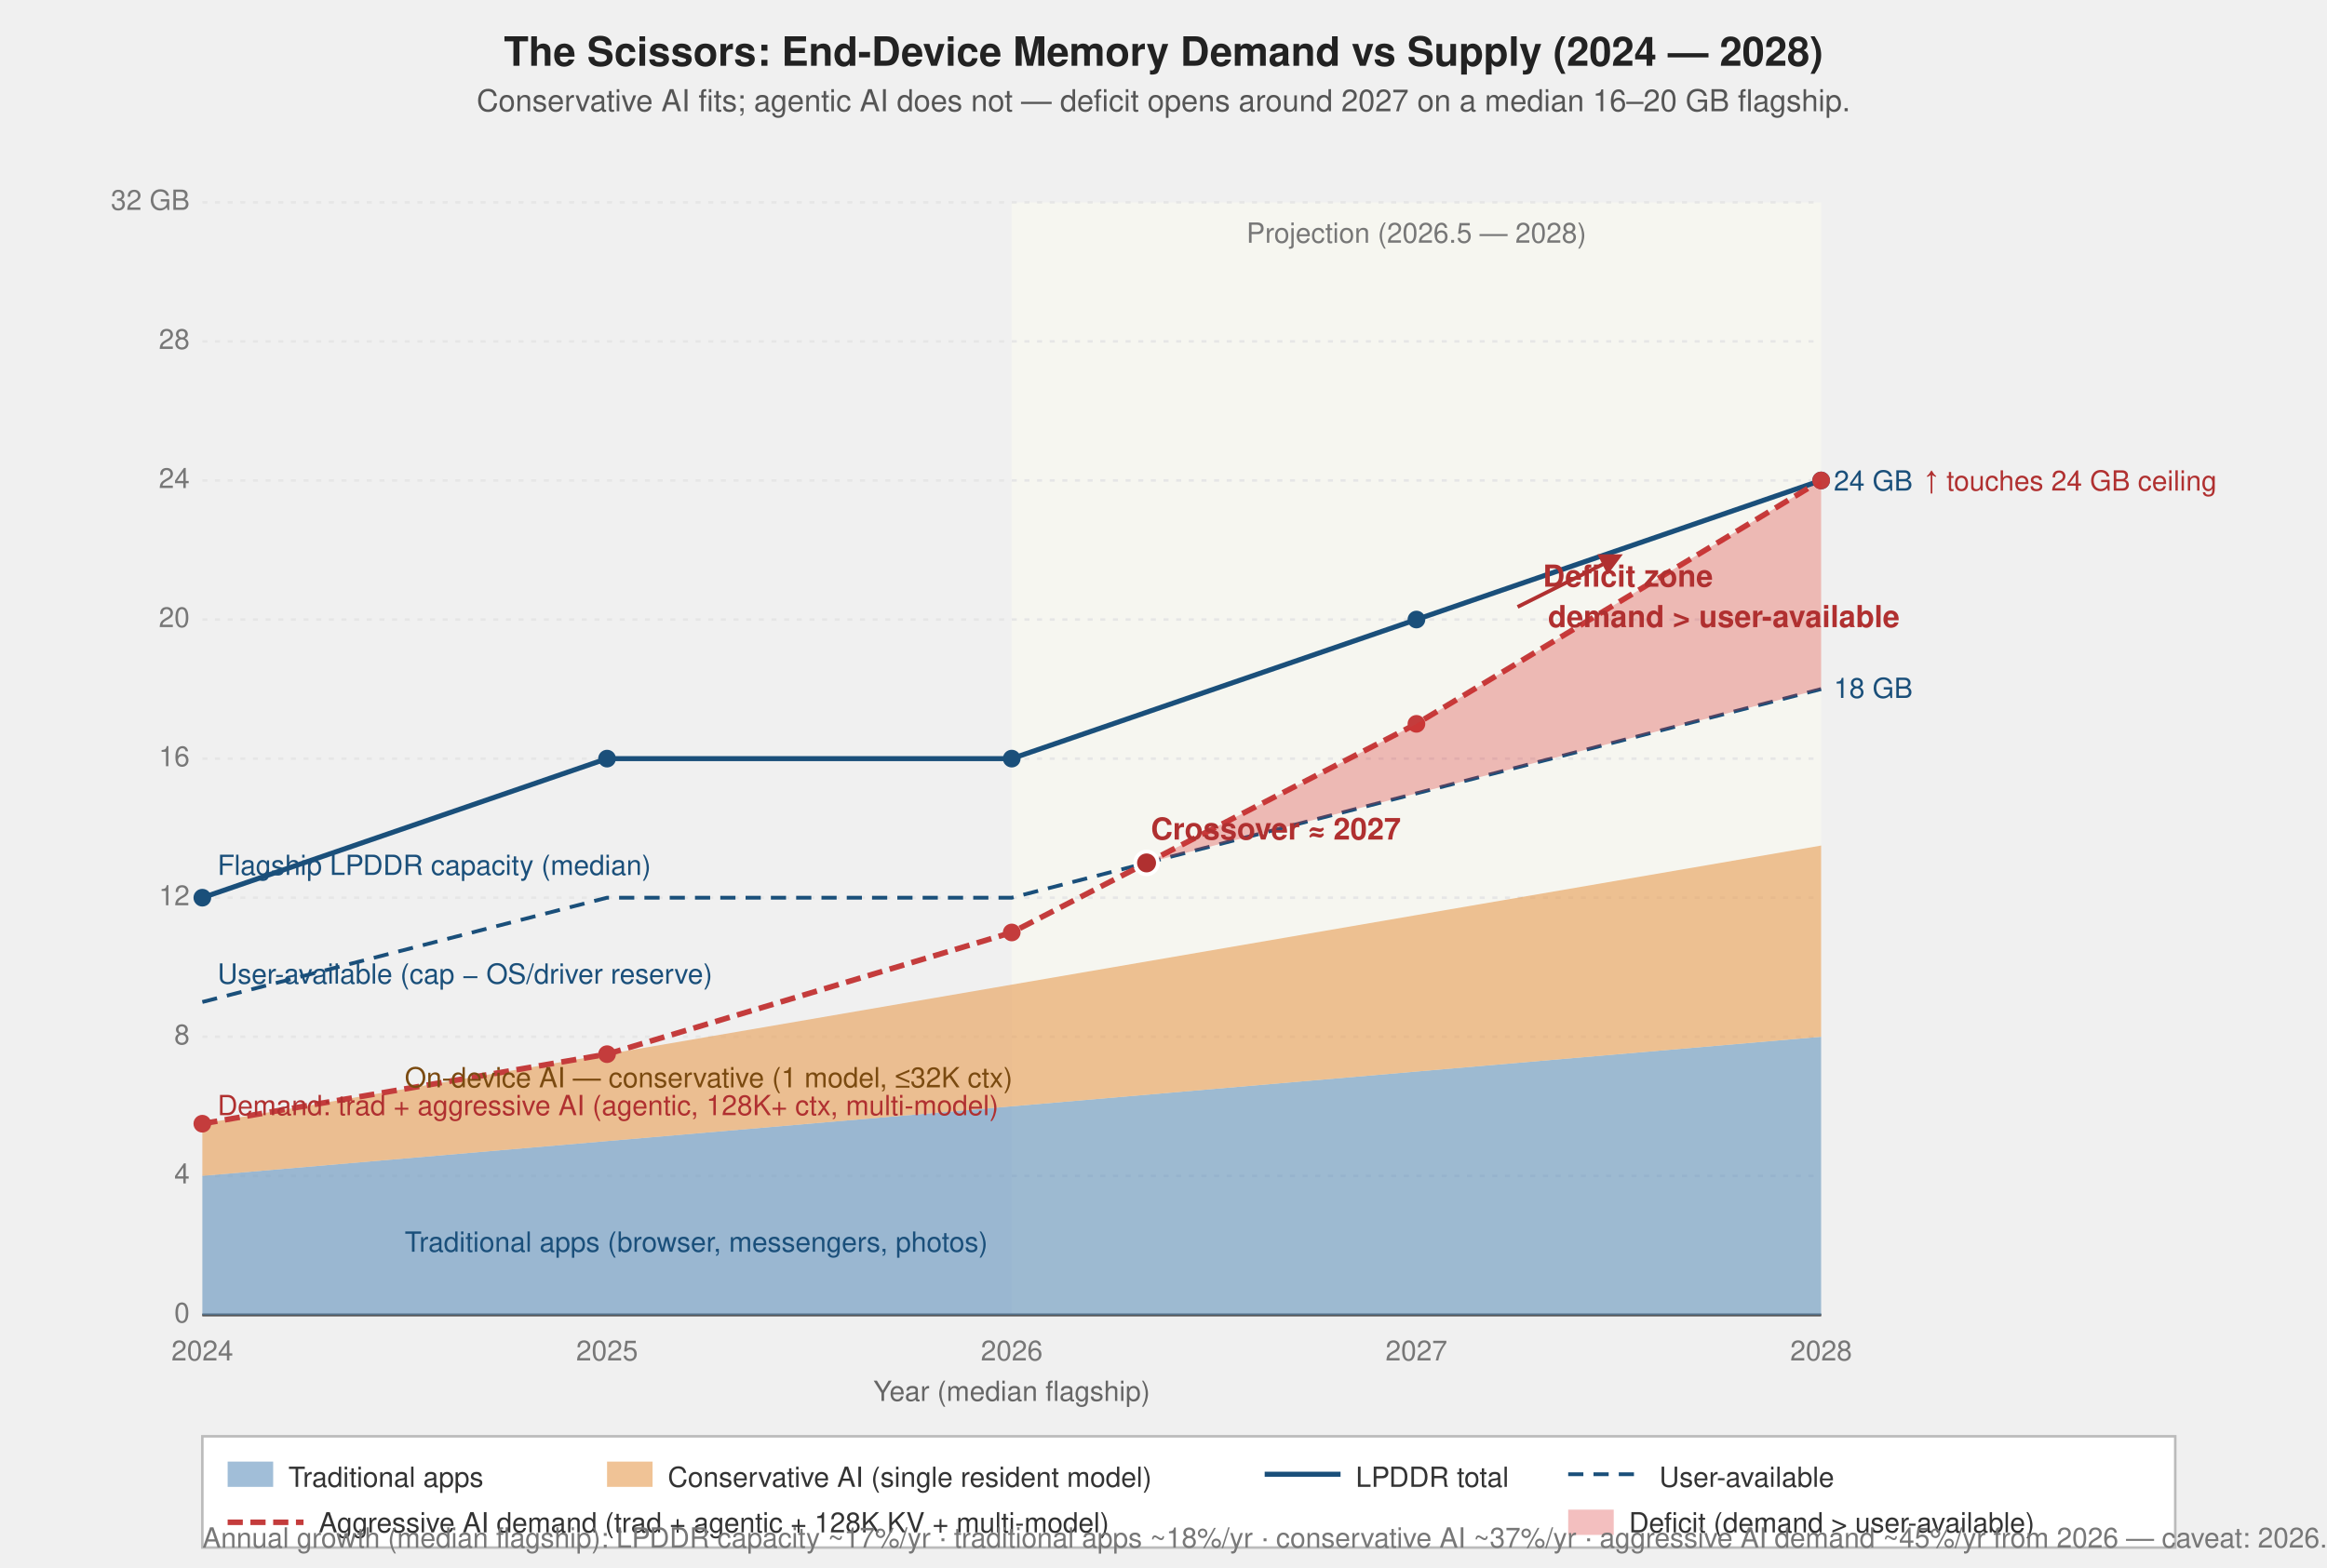
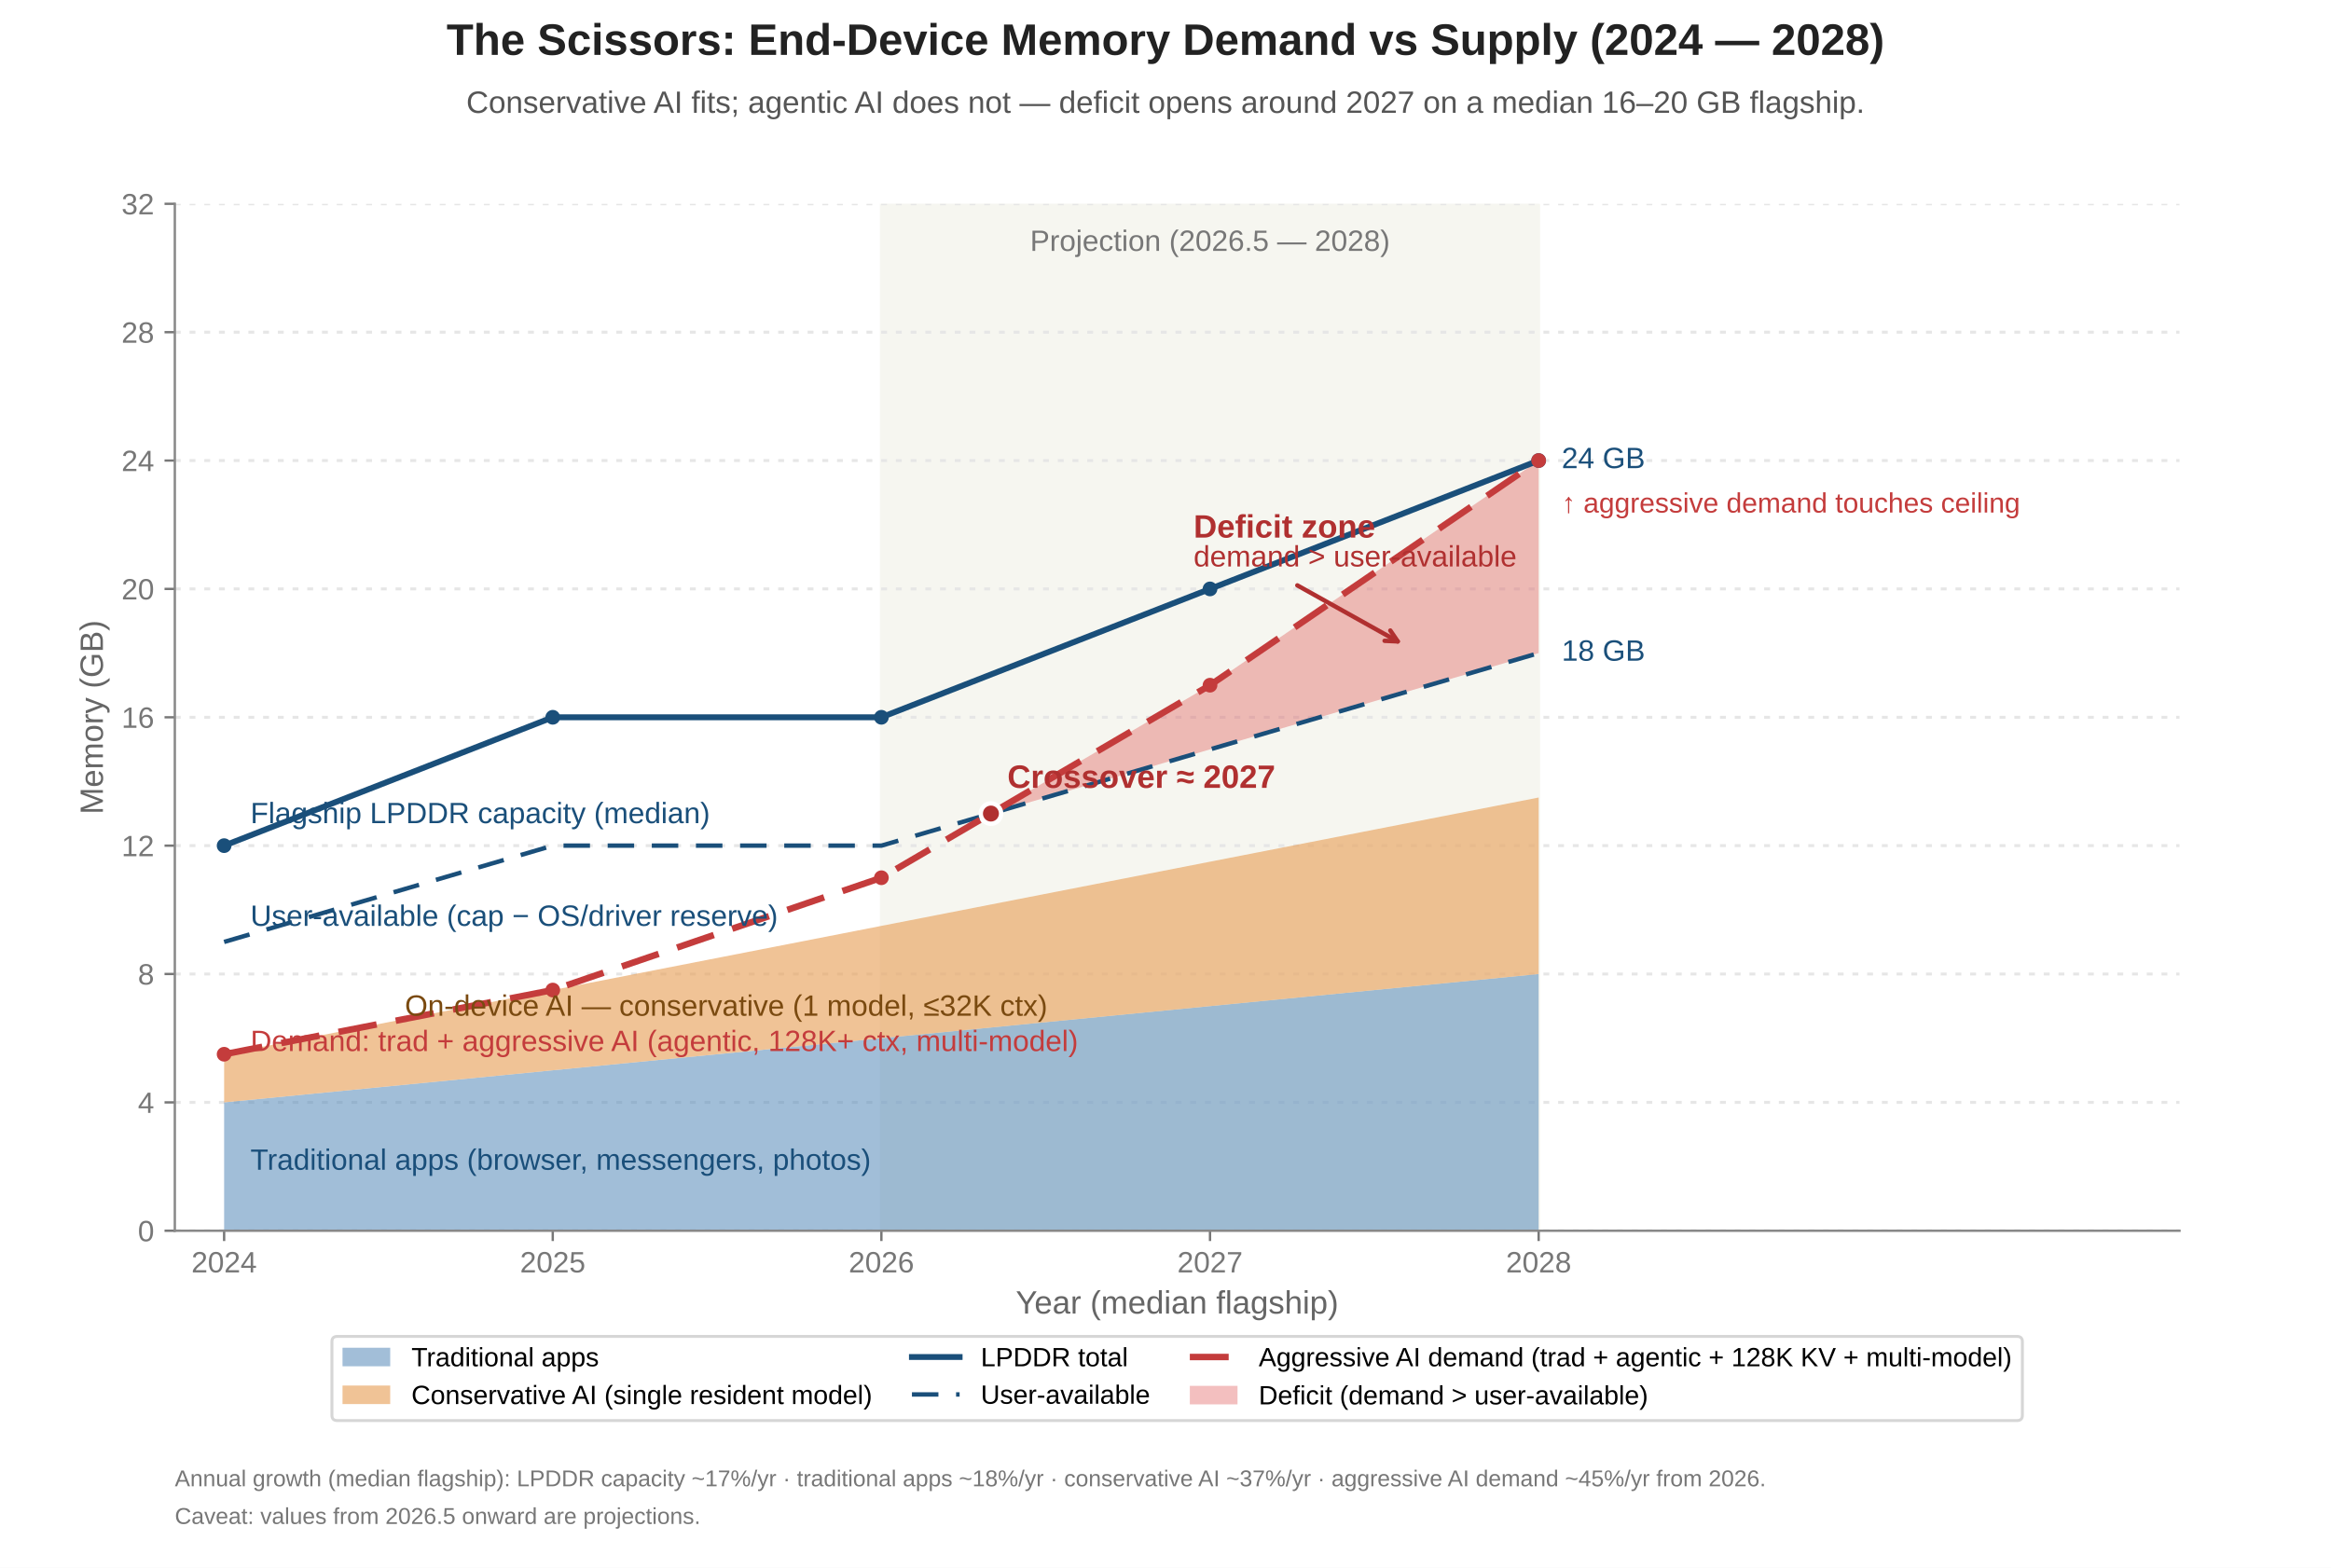
- <svg xmlns="http://www.w3.org/2000/svg" viewBox="0 0 920 620" font-family="system-ui, -apple-system, Helvetica, Arial, sans-serif" font-size="12">
-   <style>
-     .title    { font-size: 16px; font-weight: 600; fill: #222; }
-     .subtitle { font-size: 12px; fill: #555; }
-     .axis     { stroke: #555; stroke-width: 1; }
-     .grid     { stroke: #e6e6e6; stroke-width: 1; stroke-dasharray: 2,3; }
-     .label    { fill: #333; }
-     .muted    { fill: #777; font-size: 11px; }
-     .ann      { fill: #333; font-size: 11px; }
-     .annbold  { fill: #b03030; font-size: 12px; font-weight: 600; }
- 
-     .area-trad   { fill: #5589b8; fill-opacity: 0.55; stroke: none; }
-     .area-aiCons { fill: #e8a35e; fill-opacity: 0.65; stroke: none; }
- 
-     .line-cap        { stroke: #1a4f7a; stroke-width: 2; fill: none; }
-     .line-userAvail  { stroke: #1a4f7a; stroke-width: 1.5; fill: none; stroke-dasharray: 6,4; }
-     .line-aggressive { stroke: #c43c3c; stroke-width: 2.2; fill: none; stroke-dasharray: 6,3; }
- 
-     .deficit { fill: #d62828; fill-opacity: 0.30; stroke: none; }
-     .projection-bg { fill: #f6f6f0; }
- 
-     .dot-cap        { fill: #1a4f7a; }
-     .dot-aggressive { fill: #c43c3c; }
- 
-     .leg-box  { fill: white; stroke: #bbb; }
-   </style>
-   <text x="460" y="26" text-anchor="middle" class="title">The Scissors: End-Device Memory Demand vs Supply (2024 — 2028)</text>
-   <text x="460" y="44" text-anchor="middle" class="subtitle">Conservative AI fits; agentic AI does not — deficit opens around 2027 on a median 16–20 GB flagship.</text>
-   <rect x="400" y="80" width="320" height="440" class="projection-bg" />
-   <text x="560" y="96" text-anchor="middle" class="muted">Projection (2026.5 — 2028)</text>
-   <g>
-     <line x1="80" x2="720" y1="520" y2="520" class="axis" />
-     <text x="75" y="523" text-anchor="end" class="muted">0</text>
-     <line x1="80" x2="720" y1="465" y2="465" class="grid" />
-     <text x="75" y="468" text-anchor="end" class="muted">4</text>
-     <line x1="80" x2="720" y1="410" y2="410" class="grid" />
-     <text x="75" y="413" text-anchor="end" class="muted">8</text>
-     <line x1="80" x2="720" y1="355" y2="355" class="grid" />
-     <text x="75" y="358" text-anchor="end" class="muted">12</text>
-     <line x1="80" x2="720" y1="300" y2="300" class="grid" />
-     <text x="75" y="303" text-anchor="end" class="muted">16</text>
-     <line x1="80" x2="720" y1="245" y2="245" class="grid" />
-     <text x="75" y="248" text-anchor="end" class="muted">20</text>
-     <line x1="80" x2="720" y1="190" y2="190" class="grid" />
-     <text x="75" y="193" text-anchor="end" class="muted">24</text>
-     <line x1="80" x2="720" y1="135" y2="135" class="grid" />
-     <text x="75" y="138" text-anchor="end" class="muted">28</text>
-     <line x1="80" x2="720" y1="80" y2="80" class="grid" />
-     <text x="75" y="83" text-anchor="end" class="muted">32 GB</text>
-   </g>
-   <g class="muted">
-     <line x1="80" x2="720" y1="520" y2="520" class="axis" />
-     <text x="80" y="538" text-anchor="middle">2024</text>
-     <text x="240" y="538" text-anchor="middle">2025</text>
-     <text x="400" y="538" text-anchor="middle">2026</text>
-     <text x="560" y="538" text-anchor="middle">2027</text>
-     <text x="720" y="538" text-anchor="middle">2028</text>
-     <text x="400" y="554" text-anchor="middle" fill="#666" font-size="11">Year (median flagship)</text>
-   </g>
-   <polygon class="area-trad" points="80,520 240,520 400,520 560,520 720,520             720,410 560,423.75 400,437.5 240,451.25 80,465" />
-   <polygon class="area-aiCons" points="80,465 240,451.25 400,437.5 560,423.75 720,410             720,334.38 560,361.88 400,389.38 240,416.88 80,444.38" />
-   <polyline class="line-cap" points="80,355 240,300 400,300 560,245 720,190" />
-   <g>
-     <circle cx="80" cy="355" r="3.5" class="dot-cap" />
-     <circle cx="240" cy="300" r="3.5" class="dot-cap" />
-     <circle cx="400" cy="300" r="3.5" class="dot-cap" />
-     <circle cx="560" cy="245" r="3.5" class="dot-cap" />
-     <circle cx="720" cy="190" r="3.5" class="dot-cap" />
-   </g>
-   <polyline class="line-userAvail" points="80,396.25 240,355 400,355 560,313.75 720,272.5" />
-   <polyline class="line-aggressive" points="80,444.38 240,416.88 400,368.75 560,286.25 720,190" />
-   <g>
-     <circle cx="80" cy="444.38" r="3.5" class="dot-aggressive" />
-     <circle cx="240" cy="416.88" r="3.5" class="dot-aggressive" />
-     <circle cx="400" cy="368.75" r="3.5" class="dot-aggressive" />
-     <circle cx="560" cy="286.25" r="3.5" class="dot-aggressive" />
-     <circle cx="720" cy="190" r="3.5" class="dot-aggressive" />
-   </g>
-   <polygon class="deficit" points="453.3,341.25 560,286.25 720,190             720,272.5 560,313.75 453.3,341.25" />
-   <line x1="600" y1="240" x2="640" y2="220" stroke="#b03030" stroke-width="1.5" marker-end="url(#arrowR)" />
-   <text x="610" y="232" class="annbold">Deficit zone</text>
-   <text x="612" y="248" class="annbold" font-size="11" font-weight="500">demand &gt; user-available</text>
-   <circle cx="453.3" cy="341.25" r="4.5" fill="#b03030" stroke="#fff" stroke-width="1.5" />
-   <text x="455" y="332" class="annbold">Crossover ≈ 2027</text>
-   <g class="ann">
-     <text x="160" y="495" fill="#1a4f7a">Traditional apps (browser, messengers, photos)</text>
-     <text x="160" y="430" fill="#7a4a10">On-device AI — conservative (1 model, ≤32K ctx)</text>
-     <text x="86" y="346" fill="#1a4f7a">Flagship LPDDR capacity (median)</text>
-     <text x="725" y="194" fill="#1a4f7a">24 GB</text>
-     <text x="80" y="346" text-anchor="end" class="muted" />
-     <text x="86" y="389" fill="#1a4f7a">User-available (cap − OS/driver reserve)</text>
-     <text x="725" y="276" fill="#1a4f7a">18 GB</text>
-     <text x="86" y="441" fill="#b03030">Demand: trad + aggressive AI (agentic, 128K+ ctx, multi-model)</text>
-     <text x="725" y="194" fill="#b03030" text-anchor="start" dx="36">↑ touches 24 GB ceiling</text>
+ <svg xmlns="http://www.w3.org/2000/svg" xmlns:xlink="http://www.w3.org/1999/xlink" width="792pt" height="532.8pt" viewBox="0 0 792 532.8" version="1.1">
+   <defs>
+     <style type="text/css">*{stroke-linejoin: round; stroke-linecap: butt}</style>
+   </defs>
+   <g id="figure_1">
+     <g id="patch_1">
+       <path d="M 0 532.8  L 792 532.8  L 792 0  L 0 0  z " style="fill: #ffffff" />
+     </g>
+     <g id="axes_1">
+       <g id="patch_2">
+         <path d="M 59.4 418.248  L 740.52 418.248  L 740.52 69.264  L 59.4 69.264  z " style="fill: #ffffff" />
+       </g>
+       <g id="patch_3">
+         <path d="M 299.467 418.248  L 522.785 418.248  L 522.785 69.264  L 299.467 69.264  z " clip-path="url(#p04f950d608)" style="fill: #f6f6f0; stroke: #f6f6f0; stroke-linejoin: miter" />
+       </g>
+       <g id="matplotlib.axis_1">
+         <g id="xtick_1">
+           <g id="line2d_1">
+             <defs>
+               <path id="m0dca4b5ba8" d="M 0 0  L 0 3.5  " style="stroke: #777777; stroke-width: 0.8" />
+             </defs>
+             <g>
+               <use xlink:href="#m0dca4b5ba8" x="76.149" y="418.248" style="fill: #777777; stroke: #777777; stroke-width: 0.8" />
+             </g>
+           </g>
+           <g id="text_1">
+             <text style="fill: #777777; font: 10px 'Arial', 'Helvetica', 'DejaVu Sans', sans-serif; text-anchor: middle" x="76.149" y="432.406" transform="rotate(-0 76.14885 432.4058)">2024</text>
+           </g>
+         </g>
+         <g id="xtick_2">
+           <g id="line2d_2">
+             <g>
+               <use xlink:href="#m0dca4b5ba8" x="187.808" y="418.248" style="fill: #777777; stroke: #777777; stroke-width: 0.8" />
+             </g>
+           </g>
+           <g id="text_2">
+             <text style="fill: #777777; font: 10px 'Arial', 'Helvetica', 'DejaVu Sans', sans-serif; text-anchor: middle" x="187.808" y="432.406" transform="rotate(-0 187.8079 432.4058)">2025</text>
+           </g>
+         </g>
+         <g id="xtick_3">
+           <g id="line2d_3">
+             <g>
+               <use xlink:href="#m0dca4b5ba8" x="299.467" y="418.248" style="fill: #777777; stroke: #777777; stroke-width: 0.8" />
+             </g>
+           </g>
+           <g id="text_3">
+             <text style="fill: #777777; font: 10px 'Arial', 'Helvetica', 'DejaVu Sans', sans-serif; text-anchor: middle" x="299.467" y="432.406" transform="rotate(-0 299.4669 432.4058)">2026</text>
+           </g>
+         </g>
+         <g id="xtick_4">
+           <g id="line2d_4">
+             <g>
+               <use xlink:href="#m0dca4b5ba8" x="411.126" y="418.248" style="fill: #777777; stroke: #777777; stroke-width: 0.8" />
+             </g>
+           </g>
+           <g id="text_4">
+             <text style="fill: #777777; font: 10px 'Arial', 'Helvetica', 'DejaVu Sans', sans-serif; text-anchor: middle" x="411.126" y="432.406" transform="rotate(-0 411.1259 432.4058)">2027</text>
+           </g>
+         </g>
+         <g id="xtick_5">
+           <g id="line2d_5">
+             <g>
+               <use xlink:href="#m0dca4b5ba8" x="522.785" y="418.248" style="fill: #777777; stroke: #777777; stroke-width: 0.8" />
+             </g>
+           </g>
+           <g id="text_5">
+             <text style="fill: #777777; font: 10px 'Arial', 'Helvetica', 'DejaVu Sans', sans-serif; text-anchor: middle" x="522.785" y="432.406" transform="rotate(-0 522.7849 432.4058)">2028</text>
+           </g>
+         </g>
+         <g id="text_6">
+           <text style="fill: #666666; font: 11px 'Arial', 'Helvetica', 'DejaVu Sans', sans-serif; text-anchor: middle" x="399.96" y="446.401" transform="rotate(-0 399.96 446.401)">Year (median flagship)</text>
+         </g>
+       </g>
+       <g id="matplotlib.axis_2">
+         <g id="ytick_1">
+           <g id="line2d_6">
+             <path d="M 59.4 418.248  L 740.52 418.248  " clip-path="url(#p04f950d608)" style="fill: none; stroke-dasharray: 2,3; stroke-dashoffset: 0; stroke: #e6e6e6" />
+           </g>
+           <g id="line2d_7">
+             <defs>
+               <path id="m2429fdae77" d="M 0 0  L -3.5 0  " style="stroke: #777777; stroke-width: 0.8" />
+             </defs>
+             <g>
+               <use xlink:href="#m2429fdae77" x="59.4" y="418.248" style="fill: #777777; stroke: #777777; stroke-width: 0.8" />
+             </g>
+           </g>
+           <g id="text_7">
+             <text style="fill: #777777; font: 10px 'Arial', 'Helvetica', 'DejaVu Sans', sans-serif; text-anchor: end" x="52.4" y="421.827" transform="rotate(-0 52.4 421.8269)">0</text>
+           </g>
+         </g>
+         <g id="ytick_2">
+           <g id="line2d_8">
+             <path d="M 59.4 374.625  L 740.52 374.625  " clip-path="url(#p04f950d608)" style="fill: none; stroke-dasharray: 2,3; stroke-dashoffset: 0; stroke: #e6e6e6" />
+           </g>
+           <g id="line2d_9">
+             <g>
+               <use xlink:href="#m2429fdae77" x="59.4" y="374.625" style="fill: #777777; stroke: #777777; stroke-width: 0.8" />
+             </g>
+           </g>
+           <g id="text_8">
+             <text style="fill: #777777; font: 10px 'Arial', 'Helvetica', 'DejaVu Sans', sans-serif; text-anchor: end" x="52.4" y="378.204" transform="rotate(-0 52.4 378.2039)">4</text>
+           </g>
+         </g>
+         <g id="ytick_3">
+           <g id="line2d_10">
+             <path d="M 59.4 331.002  L 740.52 331.002  " clip-path="url(#p04f950d608)" style="fill: none; stroke-dasharray: 2,3; stroke-dashoffset: 0; stroke: #e6e6e6" />
+           </g>
+           <g id="line2d_11">
+             <g>
+               <use xlink:href="#m2429fdae77" x="59.4" y="331.002" style="fill: #777777; stroke: #777777; stroke-width: 0.8" />
+             </g>
+           </g>
+           <g id="text_9">
+             <text style="fill: #777777; font: 10px 'Arial', 'Helvetica', 'DejaVu Sans', sans-serif; text-anchor: end" x="52.4" y="334.581" transform="rotate(-0 52.4 334.5809)">8</text>
+           </g>
+         </g>
+         <g id="ytick_4">
+           <g id="line2d_12">
+             <path d="M 59.4 287.379  L 740.52 287.379  " clip-path="url(#p04f950d608)" style="fill: none; stroke-dasharray: 2,3; stroke-dashoffset: 0; stroke: #e6e6e6" />
+           </g>
+           <g id="line2d_13">
+             <g>
+               <use xlink:href="#m2429fdae77" x="59.4" y="287.379" style="fill: #777777; stroke: #777777; stroke-width: 0.8" />
+             </g>
+           </g>
+           <g id="text_10">
+             <text style="fill: #777777; font: 10px 'Arial', 'Helvetica', 'DejaVu Sans', sans-serif; text-anchor: end" x="52.4" y="290.958" transform="rotate(-0 52.4 290.9579)">12</text>
+           </g>
+         </g>
+         <g id="ytick_5">
+           <g id="line2d_14">
+             <path d="M 59.4 243.756  L 740.52 243.756  " clip-path="url(#p04f950d608)" style="fill: none; stroke-dasharray: 2,3; stroke-dashoffset: 0; stroke: #e6e6e6" />
+           </g>
+           <g id="line2d_15">
+             <g>
+               <use xlink:href="#m2429fdae77" x="59.4" y="243.756" style="fill: #777777; stroke: #777777; stroke-width: 0.8" />
+             </g>
+           </g>
+           <g id="text_11">
+             <text style="fill: #777777; font: 10px 'Arial', 'Helvetica', 'DejaVu Sans', sans-serif; text-anchor: end" x="52.4" y="247.335" transform="rotate(-0 52.4 247.3349)">16</text>
+           </g>
+         </g>
+         <g id="ytick_6">
+           <g id="line2d_16">
+             <path d="M 59.4 200.133  L 740.52 200.133  " clip-path="url(#p04f950d608)" style="fill: none; stroke-dasharray: 2,3; stroke-dashoffset: 0; stroke: #e6e6e6" />
+           </g>
+           <g id="line2d_17">
+             <g>
+               <use xlink:href="#m2429fdae77" x="59.4" y="200.133" style="fill: #777777; stroke: #777777; stroke-width: 0.8" />
+             </g>
+           </g>
+           <g id="text_12">
+             <text style="fill: #777777; font: 10px 'Arial', 'Helvetica', 'DejaVu Sans', sans-serif; text-anchor: end" x="52.4" y="203.712" transform="rotate(-0 52.4 203.7119)">20</text>
+           </g>
+         </g>
+         <g id="ytick_7">
+           <g id="line2d_18">
+             <path d="M 59.4 156.51  L 740.52 156.51  " clip-path="url(#p04f950d608)" style="fill: none; stroke-dasharray: 2,3; stroke-dashoffset: 0; stroke: #e6e6e6" />
+           </g>
+           <g id="line2d_19">
+             <g>
+               <use xlink:href="#m2429fdae77" x="59.4" y="156.51" style="fill: #777777; stroke: #777777; stroke-width: 0.8" />
+             </g>
+           </g>
+           <g id="text_13">
+             <text style="fill: #777777; font: 10px 'Arial', 'Helvetica', 'DejaVu Sans', sans-serif; text-anchor: end" x="52.4" y="160.089" transform="rotate(-0 52.4 160.0889)">24</text>
+           </g>
+         </g>
+         <g id="ytick_8">
+           <g id="line2d_20">
+             <path d="M 59.4 112.887  L 740.52 112.887  " clip-path="url(#p04f950d608)" style="fill: none; stroke-dasharray: 2,3; stroke-dashoffset: 0; stroke: #e6e6e6" />
+           </g>
+           <g id="line2d_21">
+             <g>
+               <use xlink:href="#m2429fdae77" x="59.4" y="112.887" style="fill: #777777; stroke: #777777; stroke-width: 0.8" />
+             </g>
+           </g>
+           <g id="text_14">
+             <text style="fill: #777777; font: 10px 'Arial', 'Helvetica', 'DejaVu Sans', sans-serif; text-anchor: end" x="52.4" y="116.466" transform="rotate(-0 52.4 116.4659)">28</text>
+           </g>
+         </g>
+         <g id="ytick_9">
+           <g id="line2d_22">
+             <path d="M 59.4 69.264  L 740.52 69.264  " clip-path="url(#p04f950d608)" style="fill: none; stroke-dasharray: 2,3; stroke-dashoffset: 0; stroke: #e6e6e6" />
+           </g>
+           <g id="line2d_23">
+             <g>
+               <use xlink:href="#m2429fdae77" x="59.4" y="69.264" style="fill: #777777; stroke: #777777; stroke-width: 0.8" />
+             </g>
+           </g>
+           <g id="text_15">
+             <text style="fill: #777777; font: 10px 'Arial', 'Helvetica', 'DejaVu Sans', sans-serif; text-anchor: end" x="52.4" y="72.843" transform="rotate(-0 52.4 72.84291)">32</text>
+           </g>
+         </g>
+         <g id="text_16">
+           <text style="fill: #666666; font: 11px 'Arial', 'Helvetica', 'DejaVu Sans', sans-serif; text-anchor: middle" x="34.963" y="243.756" transform="rotate(-90 34.96297 243.756)">Memory (GB)</text>
+         </g>
+       </g>
+       <g id="text_17">
+         <text style="fill: #777777; font: 10px 'Arial', 'Helvetica', 'DejaVu Sans', sans-serif; text-anchor: middle" x="411.126" y="85.268" transform="rotate(-0 411.1259 85.26829)">Projection (2026.5 — 2028)</text>
+       </g>
+       <g id="PolyCollection_1">
+         <path d="M 76.149 374.625  L 76.149 418.248  L 187.808 418.248  L 299.467 418.248  L 411.126 418.248  L 522.785 418.248  L 522.785 331.002  L 522.785 331.002  L 411.126 341.908  L 299.467 352.813  L 187.808 363.719  L 76.149 374.625  z " clip-path="url(#p04f950d608)" style="fill: #5589b8; fill-opacity: 0.55" />
+       </g>
+       <g id="PolyCollection_2">
+         <path d="M 76.149 358.266  L 76.149 374.625  L 187.808 363.719  L 299.467 352.813  L 411.126 341.908  L 522.785 331.002  L 522.785 271.02  L 522.785 271.02  L 411.126 292.832  L 299.467 314.643  L 187.808 336.455  L 76.149 358.266  z " clip-path="url(#p04f950d608)" style="fill: #e8a35e; fill-opacity: 0.65" />
+       </g>
+       <g id="patch_4">
+         <path d="M 59.4 418.248  L 59.4 69.264  " style="fill: none; stroke: #888888; stroke-width: 0.8; stroke-linejoin: miter; stroke-linecap: square" />
+       </g>
+       <g id="patch_5">
+         <path d="M 59.4 418.248  L 740.52 418.248  " style="fill: none; stroke: #888888; stroke-width: 0.8; stroke-linejoin: miter; stroke-linecap: square" />
+       </g>
+       <g id="PolyCollection_3">
+         <defs>
+           <path id="mfd6281572b" d="M 336.687 -256.327  L 411.126 -299.95  L 522.785 -376.29  L 522.785 -376.29  L 522.785 -310.856  L 411.126 -278.138  z " />
+         </defs>
+         <g clip-path="url(#p04f950d608)">
+           <use xlink:href="#mfd6281572b" x="0" y="532.8" style="fill: #d62828; fill-opacity: 0.3" />
+         </g>
+       </g>
+       <g id="text_18">
+         <text style="fill: #1a4f7a; font: 10px 'Arial', 'Helvetica', 'DejaVu Sans', sans-serif; text-anchor: start" x="530.601" y="159.095" transform="rotate(-0 530.601 159.0952)">24 GB</text>
+       </g>
+       <g id="text_19">
+         <text style="fill: #c43c3c; font: 9.5px 'Arial', 'Helvetica', 'DejaVu Sans', sans-serif; text-anchor: start" x="530.601" y="174.178" transform="rotate(-0 530.601 174.1783)">↑ aggressive demand touches ceiling</text>
+       </g>
+       <g id="text_20">
+         <text style="fill: #1a4f7a; font: 10px 'Arial', 'Helvetica', 'DejaVu Sans', sans-serif; text-anchor: start" x="530.601" y="224.53" transform="rotate(-0 530.601 224.5297)">18 GB</text>
+       </g>
+       <g id="line2d_24">
+         <path d="M 76.149 287.379  L 187.808 243.756  L 299.467 243.756  L 411.126 200.133  L 522.785 156.51  " clip-path="url(#p04f950d608)" style="fill: none; stroke: #1a4f7a; stroke-width: 2; stroke-linecap: square" />
+       </g>
+       <g id="line2d_25">
+         <path d="M 76.149 320.096  L 187.808 287.379  L 299.467 287.379  L 411.126 254.662  L 522.785 221.945  " clip-path="url(#p04f950d608)" style="fill: none; stroke-dasharray: 9,6; stroke-dashoffset: 0; stroke: #1a4f7a; stroke-width: 1.5" />
+       </g>
+       <g id="line2d_26">
+         <path d="M 76.149 358.266  L 187.808 336.455  L 299.467 298.285  L 411.126 232.85  L 522.785 156.51  " clip-path="url(#p04f950d608)" style="fill: none; stroke-dasharray: 13.2,6.6; stroke-dashoffset: 0; stroke: #c43c3c; stroke-width: 2.2" />
+       </g>
+       <g id="PathCollection_1">
+         <defs>
+           <path id="mb93b1b634e" d="M 0 2  C 0.53 2 1.039 1.789 1.414 1.414  C 1.789 1.039 2 0.53 2 0  C 2 -0.53 1.789 -1.039 1.414 -1.414  C 1.039 -1.789 0.53 -2 0 -2  C -0.53 -2 -1.039 -1.789 -1.414 -1.414  C -1.789 -1.039 -2 -0.53 -2 0  C -2 0.53 -1.789 1.039 -1.414 1.414  C -1.039 1.789 -0.53 2 0 2  z " style="stroke: #1a4f7a" />
+         </defs>
+         <g clip-path="url(#p04f950d608)">
+           <use xlink:href="#mb93b1b634e" x="76.149" y="287.379" style="fill: #1a4f7a; stroke: #1a4f7a" />
+           <use xlink:href="#mb93b1b634e" x="187.808" y="243.756" style="fill: #1a4f7a; stroke: #1a4f7a" />
+           <use xlink:href="#mb93b1b634e" x="299.467" y="243.756" style="fill: #1a4f7a; stroke: #1a4f7a" />
+           <use xlink:href="#mb93b1b634e" x="411.126" y="200.133" style="fill: #1a4f7a; stroke: #1a4f7a" />
+           <use xlink:href="#mb93b1b634e" x="522.785" y="156.51" style="fill: #1a4f7a; stroke: #1a4f7a" />
+         </g>
+       </g>
+       <g id="PathCollection_2">
+         <defs>
+           <path id="m514a59303e" d="M 0 2  C 0.53 2 1.039 1.789 1.414 1.414  C 1.789 1.039 2 0.53 2 0  C 2 -0.53 1.789 -1.039 1.414 -1.414  C 1.039 -1.789 0.53 -2 0 -2  C -0.53 -2 -1.039 -1.789 -1.414 -1.414  C -1.789 -1.039 -2 -0.53 -2 0  C -2 0.53 -1.789 1.039 -1.414 1.414  C -1.039 1.789 -0.53 2 0 2  z " style="stroke: #c43c3c" />
+         </defs>
+         <g clip-path="url(#p04f950d608)">
+           <use xlink:href="#m514a59303e" x="76.149" y="358.266" style="fill: #c43c3c; stroke: #c43c3c" />
+           <use xlink:href="#m514a59303e" x="187.808" y="336.455" style="fill: #c43c3c; stroke: #c43c3c" />
+           <use xlink:href="#m514a59303e" x="299.467" y="298.285" style="fill: #c43c3c; stroke: #c43c3c" />
+           <use xlink:href="#m514a59303e" x="411.126" y="232.85" style="fill: #c43c3c; stroke: #c43c3c" />
+           <use xlink:href="#m514a59303e" x="522.785" y="156.51" style="fill: #c43c3c; stroke: #c43c3c" />
+         </g>
+       </g>
+       <g id="legend_1">
+         <g id="patch_6">
+           <path d="M 114.58 482.748  L 685.34 482.748  Q 687.14 482.748 687.14 480.948  L 687.14 455.957  Q 687.14 454.157 685.34 454.157  L 114.58 454.157  Q 112.78 454.157 112.78 455.957  L 112.78 480.948  Q 112.78 482.748 114.58 482.748  z " style="fill: #ffffff; opacity: 0.8; stroke: #cccccc; stroke-linejoin: miter" />
+         </g>
+         <g id="patch_7">
+           <path d="M 116.38 464.308  L 132.58 464.308  L 132.58 458.008  L 116.38 458.008  z " style="fill: #5589b8; opacity: 0.55" />
+         </g>
+         <g id="text_21">
+           <text style="font: 9px 'Arial', 'Helvetica', 'DejaVu Sans', sans-serif; text-anchor: start" x="139.78" y="464.308" transform="rotate(-0 139.7798 464.3083)">Traditional apps</text>
+         </g>
+         <g id="patch_8">
+           <path d="M 116.38 477.149  L 132.58 477.149  L 132.58 470.849  L 116.38 470.849  z " style="fill: #e8a35e; opacity: 0.65" />
+         </g>
+         <g id="text_22">
+           <text style="font: 9px 'Arial', 'Helvetica', 'DejaVu Sans', sans-serif; text-anchor: start" x="139.78" y="477.149" transform="rotate(-0 139.7798 477.1487)">Conservative AI (single resident model)</text>
+         </g>
+         <g id="line2d_27">
+           <path d="M 309.845 461.158  L 317.945 461.158  L 326.045 461.158  " style="fill: none; stroke: #1a4f7a; stroke-width: 2; stroke-linecap: square" />
+         </g>
+         <g id="text_23">
+           <text style="font: 9px 'Arial', 'Helvetica', 'DejaVu Sans', sans-serif; text-anchor: start" x="333.245" y="464.308" transform="rotate(-0 333.2447 464.3083)">LPDDR total</text>
+         </g>
+         <g id="line2d_28">
+           <path d="M 309.845 473.889  L 317.945 473.889  L 326.045 473.889  " style="fill: none; stroke-dasharray: 9,6; stroke-dashoffset: 0; stroke: #1a4f7a; stroke-width: 1.5" />
+         </g>
+         <g id="text_24">
+           <text style="font: 9px 'Arial', 'Helvetica', 'DejaVu Sans', sans-serif; text-anchor: start" x="333.245" y="477.039" transform="rotate(-0 333.2447 477.0391)">User-available</text>
+         </g>
+         <g id="line2d_29">
+           <path d="M 404.266 461.158  L 412.366 461.158  L 420.466 461.158  " style="fill: none; stroke-dasharray: 13.2,6.6; stroke-dashoffset: 0; stroke: #c43c3c; stroke-width: 2.2" />
+         </g>
+         <g id="text_25">
+           <text style="font: 9px 'Arial', 'Helvetica', 'DejaVu Sans', sans-serif; text-anchor: start" x="427.666" y="464.308" transform="rotate(-0 427.6659 464.3083)">Aggressive AI demand (trad + agentic + 128K KV + multi-model)</text>
+         </g>
+         <g id="patch_9">
+           <path d="M 404.266 477.254  L 420.466 477.254  L 420.466 470.954  L 404.266 470.954  z " style="fill: #d62828; opacity: 0.3" />
+         </g>
+         <g id="text_26">
+           <text style="font: 9px 'Arial', 'Helvetica', 'DejaVu Sans', sans-serif; text-anchor: start" x="427.666" y="477.254" transform="rotate(-0 427.6659 477.2542)">Deficit (demand &gt; user-available)</text>
+         </g>
+       </g>
+       <g id="PathCollection_3">
+         <defs>
+           <path id="ma68e5e5b9b" d="M 0 3.464  C 0.919 3.464 1.8 3.099 2.449 2.449  C 3.099 1.8 3.464 0.919 3.464 0  C 3.464 -0.919 3.099 -1.8 2.449 -2.449  C 1.8 -3.099 0.919 -3.464 0 -3.464  C -0.919 -3.464 -1.8 -3.099 -2.449 -2.449  C -3.099 -1.8 -3.464 -0.919 -3.464 0  C -3.464 0.919 -3.099 1.8 -2.449 2.449  C -1.8 3.099 -0.919 3.464 0 3.464  z " style="stroke: #ffffff; stroke-width: 1.5" />
+         </defs>
+         <g clip-path="url(#p04f950d608)">
+           <use xlink:href="#ma68e5e5b9b" x="336.687" y="276.473" style="fill: #b03030; stroke: #ffffff; stroke-width: 1.5" />
+         </g>
+       </g>
+       <g id="text_27">
+         <text style="fill: #b03030; font: 700 11px 'Arial', 'Helvetica', 'DejaVu Sans', sans-serif; text-anchor: start" x="342.27" y="267.749" transform="rotate(-0 342.2695 267.7486)">Crossover ≈ 2027</text>
+       </g>
+       <g id="text_28">
+         <text style="fill: #1a4f7a; font: 10px 'Arial', 'Helvetica', 'DejaVu Sans', sans-serif; text-anchor: start" x="85.082" y="397.527" transform="rotate(-0 85.08157 397.5271)">Traditional apps (browser, messengers, photos)</text>
+       </g>
+       <g id="text_29">
+         <text style="fill: #7a4a10; font: 10px 'Arial', 'Helvetica', 'DejaVu Sans', sans-serif; text-anchor: start" x="137.561" y="345.179" transform="rotate(-0 137.5613 345.1795)">On-device AI — conservative (1 model, ≤32K ctx)</text>
+       </g>
+       <g id="text_30">
+         <text style="fill: #1a4f7a; font: 10px 'Arial', 'Helvetica', 'DejaVu Sans', sans-serif; text-anchor: start" x="85.082" y="279.745" transform="rotate(-0 85.08157 279.745)">Flagship LPDDR capacity (median)</text>
+       </g>
+       <g id="text_31">
+         <text style="fill: #1a4f7a; font: 10px 'Arial', 'Helvetica', 'DejaVu Sans', sans-serif; text-anchor: start" x="85.082" y="314.643" transform="rotate(-0 85.08157 314.6434)">User-available (cap − OS/driver reserve)</text>
+       </g>
+       <g id="text_32">
+         <text style="fill: #c43c3c; font: 10px 'Arial', 'Helvetica', 'DejaVu Sans', sans-serif; text-anchor: start" x="85.082" y="357.176" transform="rotate(-0 85.08157 357.1758)">Demand: trad + aggressive AI (agentic, 128K+ ctx, multi-model)</text>
+       </g>
+       <g id="text_33">
+         <text style="fill: #b03030; font: 700 11px 'Arial', 'Helvetica', 'DejaVu Sans', sans-serif; text-anchor: start" x="405.543" y="182.684" transform="rotate(-0 405.543 182.6838)">Deficit zone</text>
+       </g>
+       <g id="text_34">
+         <text style="fill: #b03030; font: 10px 'Arial', 'Helvetica', 'DejaVu Sans', sans-serif; text-anchor: start" x="405.543" y="192.499" transform="rotate(-0 405.543 192.499)">demand &gt; user-available</text>
+       </g>
+       <g id="patch_10">
+         <path d="M 440.789 198.928  Q 458.581 208.858 474.909 217.971  " style="fill: none; stroke: #b03030; stroke-width: 1.5; stroke-linecap: round" />
+         <path d="M 472.391 214.275  L 474.909 217.971  L 470.442 217.768  " style="fill: none; stroke: #b03030; stroke-width: 1.5; stroke-linecap: round" />
+       </g>
+     </g>
+     <g id="text_35">
+       <text style="fill: #222222; font: 700 15px 'Arial', 'Helvetica', 'DejaVu Sans', sans-serif; text-anchor: middle" x="396" y="18.648" transform="rotate(-0 396 18.648)">The Scissors: End-Device Memory Demand vs Supply (2024 — 2028)</text>
+     </g>
+     <g id="text_36">
+       <text style="fill: #555555; font: 10.5px 'Arial', 'Helvetica', 'DejaVu Sans', sans-serif; text-anchor: middle" x="396" y="38.362" transform="rotate(-0 396 38.3616)">Conservative AI fits; agentic AI does not — deficit opens around 2027 on a median 16–20 GB flagship.</text>
+     </g>
+     <g id="text_37">
+       <text style="fill: #777777; font: 7.8px 'Arial', 'Helvetica', 'DejaVu Sans', sans-serif; text-anchor: start" x="59.4" y="505.094" transform="rotate(-0 59.4 505.0944)">Annual growth (median flagship): LPDDR capacity ~17%/yr · traditional apps ~18%/yr · conservative AI ~37%/yr · aggressive AI demand ~45%/yr from 2026.</text>
+     </g>
+     <g id="text_38">
+       <text style="fill: #777777; font: 7.8px 'Arial', 'Helvetica', 'DejaVu Sans', sans-serif; text-anchor: start" x="59.4" y="517.882" transform="rotate(-0 59.4 517.8816)">Caveat: values from 2026.5 onward are projections.</text>
+     </g>
  </g>
  <defs>
-     <marker id="arrowR" viewBox="0 0 10 10" refX="8" refY="5" markerUnits="strokeWidth" markerWidth="6" markerHeight="6" orient="auto">
-       <path d="M 0 0 L 10 5 L 0 10 z" fill="#b03030" />
-     </marker>
+     <clipPath id="p04f950d608">
+       <rect x="59.4" y="69.264" width="681.12" height="348.984" />
+     </clipPath>
  </defs>
-   <g transform="translate(80, 568)">
-     <rect x="0" y="0" width="780" height="44" class="leg-box" />
-     <rect x="10" y="10" width="18" height="10" class="area-trad" />
-     <text x="34" y="20" class="ann">Traditional apps</text>
-     <rect x="160" y="10" width="18" height="10" class="area-aiCons" />
-     <text x="184" y="20" class="ann">Conservative AI (single resident model)</text>
-     <line x1="420" y1="15" x2="450" y2="15" class="line-cap" />
-     <text x="456" y="20" class="ann">LPDDR total</text>
-     <line x1="540" y1="15" x2="570" y2="15" class="line-userAvail" />
-     <text x="576" y="20" class="ann">User-available</text>
-     <line x1="10" y1="34" x2="40" y2="34" class="line-aggressive" />
-     <text x="46" y="38" class="ann">Aggressive AI demand (trad + agentic + 128K KV + multi-model)</text>
-     <rect x="540" y="29" width="18" height="10" class="deficit" />
-     <text x="564" y="38" class="ann">Deficit (demand &gt; user-available)</text>
-   </g>
-   <text x="80" y="612" class="muted">
-     Annual growth (median flagship): LPDDR capacity ~17%/yr · traditional apps ~18%/yr · conservative AI ~37%/yr · aggressive AI demand ~45%/yr from 2026 — caveat: 2026.5+ values are projections.
-   </text>
</svg>
